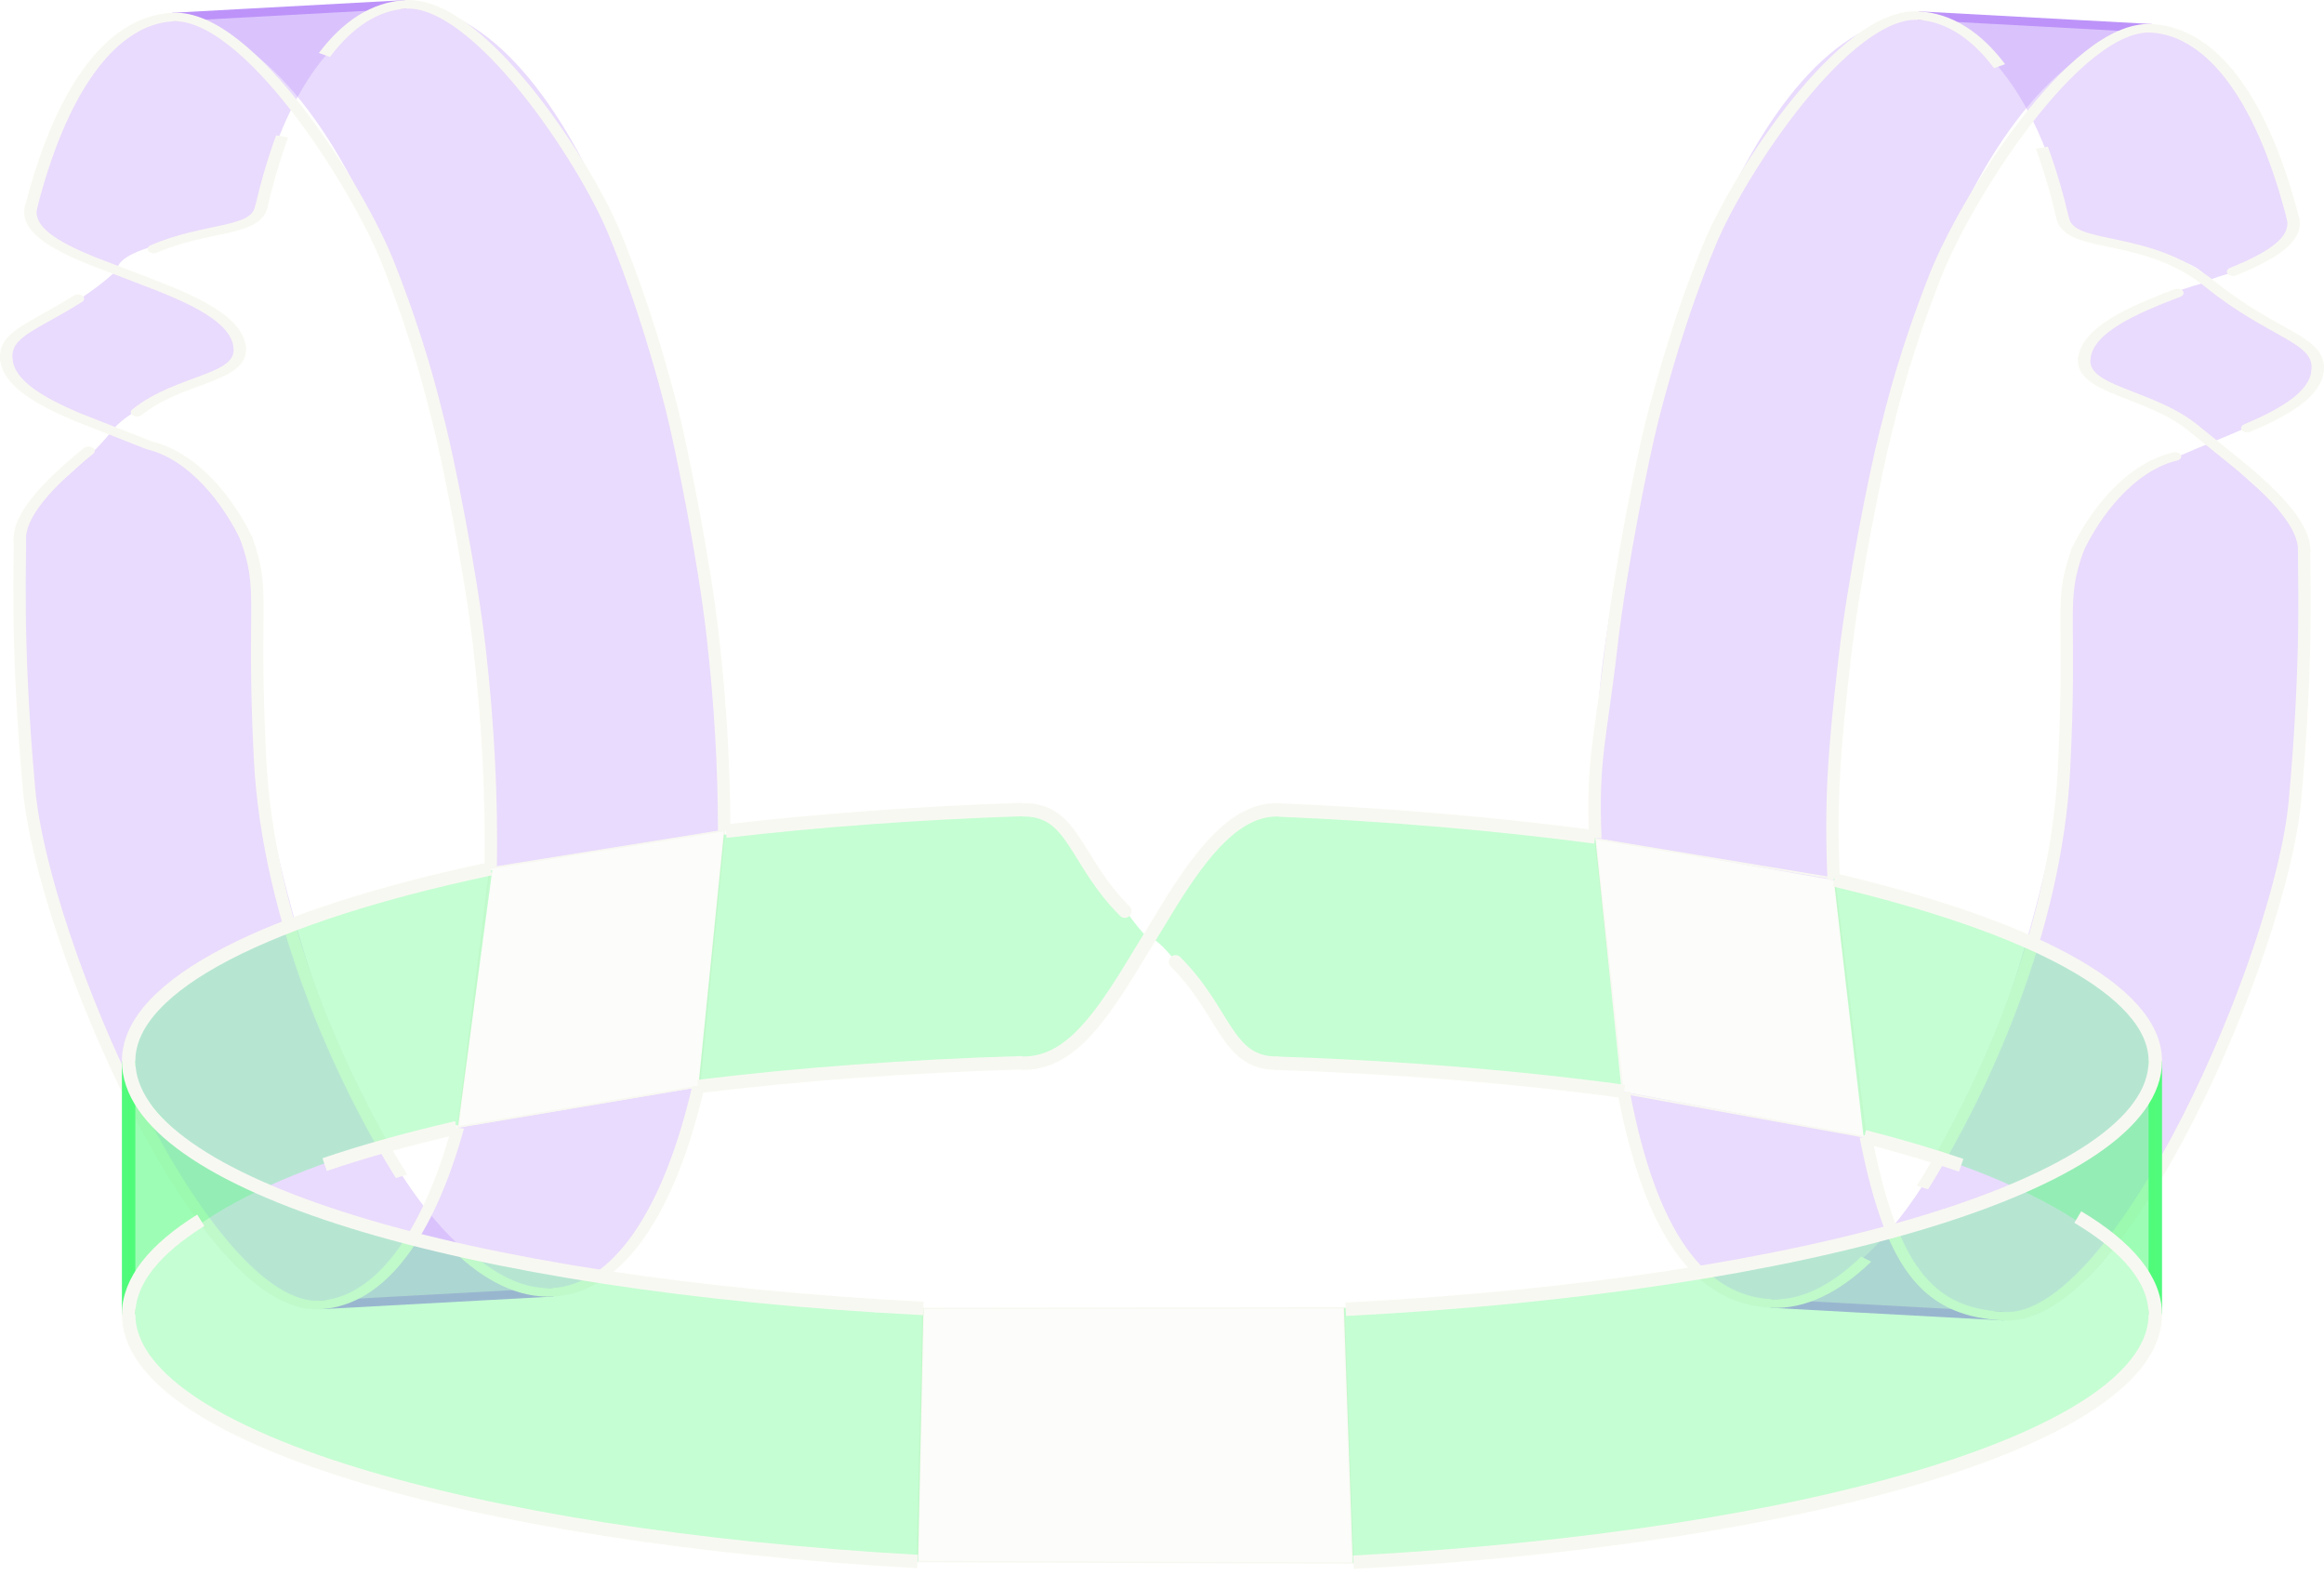
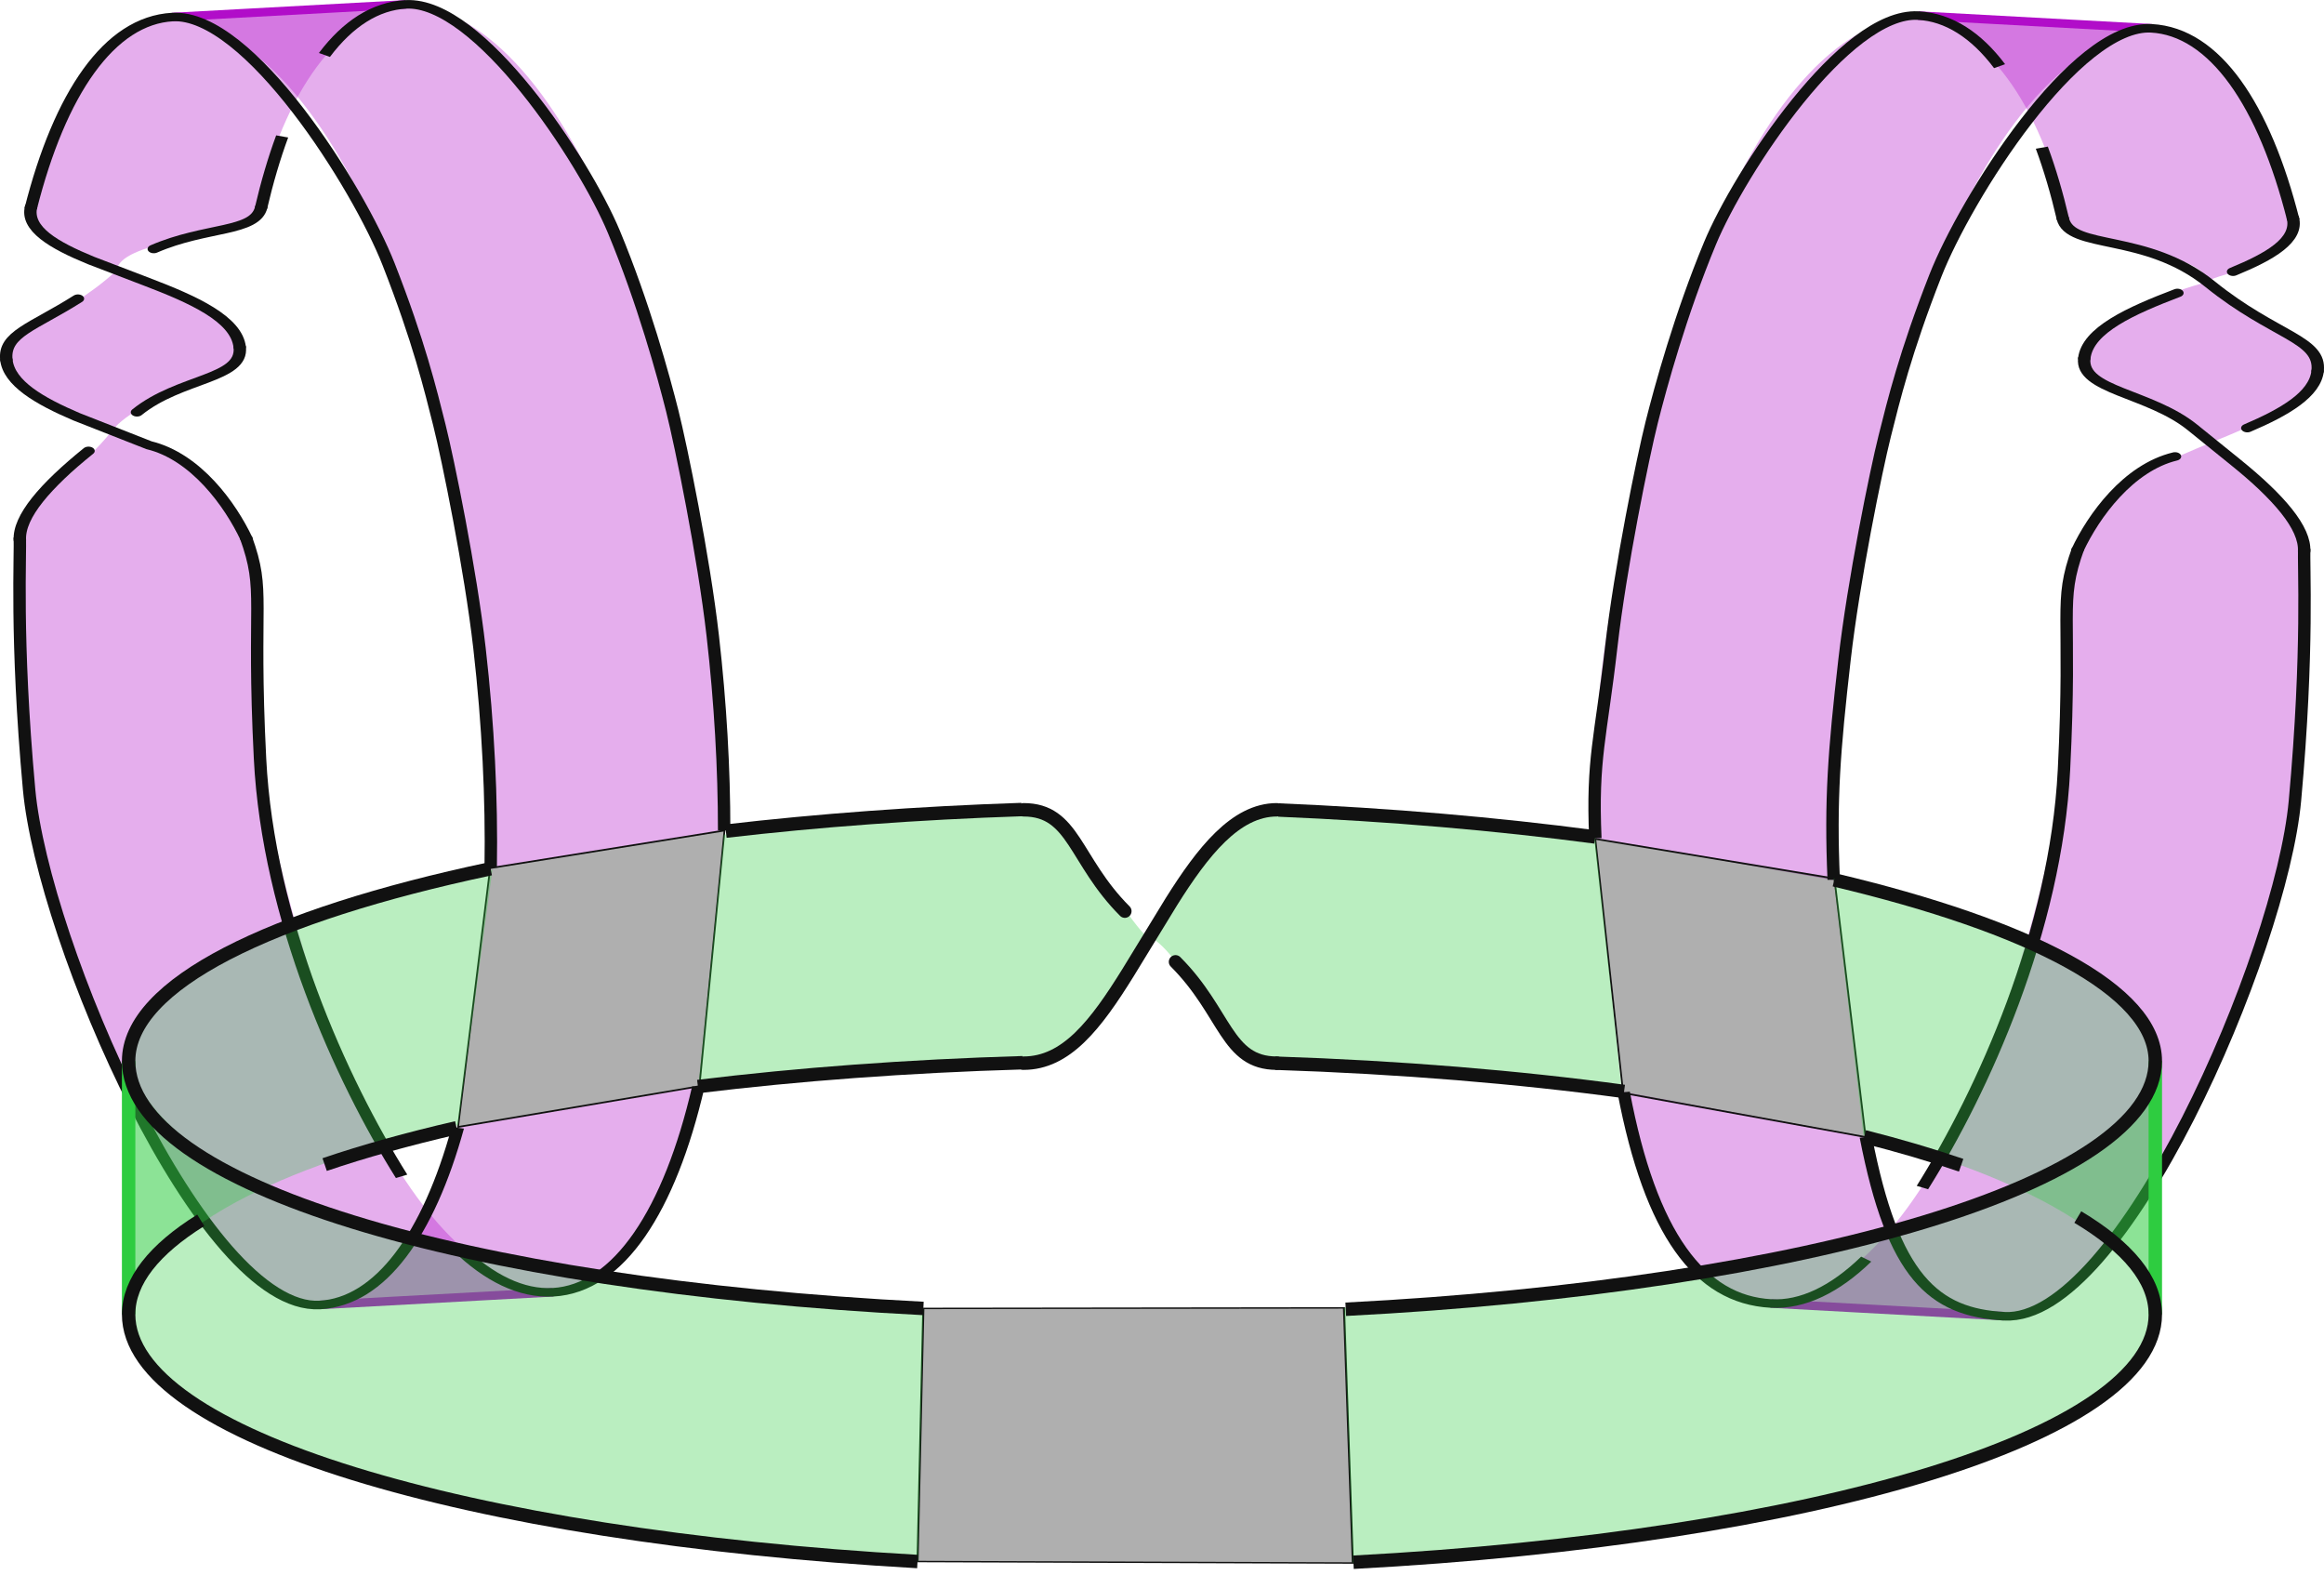
<svg xmlns="http://www.w3.org/2000/svg" viewBox="0 0 87.366 59.179" version="1.1" id="svg1">
  <defs id="defs1" />
  <g id="layer1" transform="translate(-89.38988,-31.73855)">
-     <g id="g7-3" style="display:inline" transform="matrix(-0.1382999,1.210208,-1.754251,-0.0954092,200.1147,63.05483)">
-       <path style="display:inline;fill:#bd93f9;fill-opacity:0.333;stroke:none;stroke-width:0.265;stroke-dasharray:none;stroke-opacity:1" d="m -6.465,14.306 c -0.844,0.031 -1.221,-0.033 -1.859,0.214 -0.429,0.166 -1.454,1.362 -2.514,2.047 -1.104,0.714 -1.598,3.046 -2.448,2.96 -0.806,-0.082 -1.631,-0.778 -2.496,-2.469 -0.345,-0.245 -0.452,-1.565 -2.121,-1.698 -3.052,0.817 -5.17,1.979 -5.607,3.507 v 5 c 0.402,-1.654 2.801,-2.89 6.243,-3.725 0.647,-0.828 0.611,-2.944 1.485,-3.084 1.425,-1.245 1.652,-2.54 2.585,-2.565 0.879,-0.024 1.684,1.12 2.358,2.074 0.524,0.741 1.433,2.04 2.344,2.203 1.079,0.193 0.616,0.276 1.421,0.499 l 6.611,-0.379 c 8.516,0.357 16.279,2.053 16.952,4.978 v -5 C 16.32,17.376 14.134,16.5 10.988,15.66 8.058,14.877 4.314,14.084 0.105,13.919" id="path10-1" />
-       <path style="display:inline;fill:none;fill-opacity:1;stroke:#bd93f9;stroke-width:0.265;stroke-dasharray:none;stroke-opacity:1" d="m -23.511,18.868 v 5" id="path6-9" />
-       <path style="display:inline;fill:none;fill-opacity:1;stroke:#bd93f9;stroke-width:0.265;stroke-dasharray:none;stroke-opacity:1" d="m 16.489,18.868 -2e-6,5" id="path7-2" />
-       <path style="display:inline;fill:#bd93f9;fill-opacity:0.333;stroke:none;stroke-width:0.265;stroke-dasharray:none;stroke-opacity:1" d="m -10.519,28.56 c 4.833,0.432 8.203,0.663 12.94,0.185 l 0.902,-5.208 c -4.72,0.506 -8.952,0.454 -13.78,0.034 l -5.072,-0.672 c -4.301,-0.805 -7.44,-2.135 -7.982,-4.033 v 5 c 0.267,1.782 3.209,3.088 7.386,3.918 m 26.326,-0.254 c 3.328,-0.791 6.126,-1.896 6.287,-3.663 v -5 c -0.176,1.673 -1.431,2.309 -5.311,3.426" id="path8-49" />
-       <path style="display:inline;fill:none;stroke:#f8f8f2;stroke-width:0.265;stroke-opacity:1" d="m 14.959,21.946 c 0.986,0.592 1.53,1.241 1.53,1.921 -1e-6,1.529 -1.949,2.734 -6.274,3.651 m -7.791,1.221 c -2.453,0.268 -3.087,0.127 -5.935,0.127 -2.464,0 -5.913,-0.213 -7.002,-0.315 -1.09,-0.102 -3.375,-0.349 -5.625,-0.807 -2.25,-0.458 -7.373,-2.313 -7.373,-3.878 0,-0.656 0.505,-1.283 1.424,-1.857" id="path9-2" />
-       <path style="display:inline;fill:none;stroke:#f8f8f2;stroke-width:0.265;stroke-opacity:1" d="m -19.642,20.911 c 0.657,-0.224 1.386,-0.433 2.179,-0.626 M -7.333,19.162 c 1.74,0.293 1.894,-0.019 6.862,-0.237 4.968,-0.218 10.056,0.946 13.127,1.999" id="path4-9-06" />
-       <path id="path4-8" style="display:inline;fill:none;stroke:#f8f8f2;stroke-width:0.265;stroke-opacity:1" d="m 3.304,23.562 c -2.449,0.267 -3.971,0.305 -6.814,0.305 -2.45,0 -5.881,-0.211 -6.966,-0.312 -1.085,-0.101 -2.612,-0.233 -5.039,-0.689 -2.427,-0.456 -7.995,-2.364 -7.995,-3.999 3e-6,-1.355 2.165,-2.587 5.68,-3.489 m 10.125,-1.033 c 0.449,-0.011 3.071,-0.34 7.798,-0.414 4.726,-0.073 16.398,2.43 16.398,4.935 v 0 c 1e-6,1.518 -1.027,2.468 -5.297,3.385" />
-       <g id="g22" style="display:inline" transform="matrix(1,0,0,-1,-38.25988,164.0214)">
-         <path style="fill:none;fill-opacity:1;stroke:#f8f8f2;stroke-width:0.265;stroke-linecap:round;stroke-dasharray:none;stroke-opacity:1" d="m 25.05,144.527 c 1,0 0.95,1.473 1.95,2.473 l 1,1 c 1,1 1.912,1.654 2.643,1.679" id="path20" />
-         <path style="fill:none;fill-opacity:1;stroke:#f8f8f2;stroke-width:0.265;stroke-linecap:round;stroke-dasharray:none;stroke-opacity:1" d="m 30.981,144.849 c -1.084,0.26 -2.626,0.879 -3.055,1.849 m -0.998,1.471 c -0.557,0.761 -1.151,1.359 -1.879,1.359" id="path22" />
+     <g id="g7-3" style="display:inline" transform="matrix(-0.1382999,1.210208,-1.754251,-0.0954092,200.1147,63.05483)" class="">
+       <path style="display:inline;fill:#B10DC9;fill-opacity:0.333;stroke:none;stroke-width:0.265;stroke-dasharray:none;stroke-opacity:1" d="m -6.465,14.306 c -0.844,0.031 -1.221,-0.033 -1.859,0.214 -0.429,0.166 -1.454,1.362 -2.514,2.047 -1.104,0.714 -1.598,3.046 -2.448,2.96 -0.806,-0.082 -1.631,-0.778 -2.496,-2.469 -0.345,-0.245 -0.452,-1.565 -2.121,-1.698 -3.052,0.817 -5.17,1.979 -5.607,3.507 v 5 c 0.402,-1.654 2.801,-2.89 6.243,-3.725 0.647,-0.828 0.611,-2.944 1.485,-3.084 1.425,-1.245 1.652,-2.54 2.585,-2.565 0.879,-0.024 1.684,1.12 2.358,2.074 0.524,0.741 1.433,2.04 2.344,2.203 1.079,0.193 0.616,0.276 1.421,0.499 l 6.611,-0.379 c 8.516,0.357 16.279,2.053 16.952,4.978 v -5 C 16.32,17.376 14.134,16.5 10.988,15.66 8.058,14.877 4.314,14.084 0.105,13.919" id="path10-1" class="fill-purple" />
+       <path style="display:inline;fill:none;fill-opacity:1;stroke:#B10DC9;stroke-width:0.265;stroke-dasharray:none;stroke-opacity:1" d="m -23.511,18.868 v 5" id="path6-9" class="stroke-purple" />
+       <path style="display:inline;fill:none;fill-opacity:1;stroke:#B10DC9;stroke-width:0.265;stroke-dasharray:none;stroke-opacity:1" d="m 16.489,18.868 -2e-6,5" id="path7-2" class="stroke-purple" />
+       <path style="display:inline;fill:#B10DC9;fill-opacity:0.333;stroke:none;stroke-width:0.265;stroke-dasharray:none;stroke-opacity:1" d="m -10.519,28.56 c 4.833,0.432 8.203,0.663 12.94,0.185 l 0.902,-5.208 c -4.72,0.506 -8.952,0.454 -13.78,0.034 l -5.072,-0.672 c -4.301,-0.805 -7.44,-2.135 -7.982,-4.033 v 5 c 0.267,1.782 3.209,3.088 7.386,3.918 m 26.326,-0.254 c 3.328,-0.791 6.126,-1.896 6.287,-3.663 v -5 c -0.176,1.673 -1.431,2.309 -5.311,3.426" id="path8-49" class="fill-purple" />
+       <path style="display:inline;fill:none;stroke:#111111;stroke-width:0.265;stroke-opacity:1" d="m 14.959,21.946 c 0.986,0.592 1.53,1.241 1.53,1.921 -1e-6,1.529 -1.949,2.734 -6.274,3.651 m -7.791,1.221 c -2.453,0.268 -3.087,0.127 -5.935,0.127 -2.464,0 -5.913,-0.213 -7.002,-0.315 -1.09,-0.102 -3.375,-0.349 -5.625,-0.807 -2.25,-0.458 -7.373,-2.313 -7.373,-3.878 0,-0.656 0.505,-1.283 1.424,-1.857" id="path9-2" class="stroke-foreground" />
+       <path style="display:inline;fill:none;stroke:#111111;stroke-width:0.265;stroke-opacity:1" d="m -19.642,20.911 c 0.657,-0.224 1.386,-0.433 2.179,-0.626 M -7.333,19.162 c 1.74,0.293 1.894,-0.019 6.862,-0.237 4.968,-0.218 10.056,0.946 13.127,1.999" id="path4-9-06" class="stroke-foreground" />
+       <path id="path4-8" style="display:inline;fill:none;stroke:#111111;stroke-width:0.265;stroke-opacity:1" d="m 3.304,23.562 c -2.449,0.267 -3.971,0.305 -6.814,0.305 -2.45,0 -5.881,-0.211 -6.966,-0.312 -1.085,-0.101 -2.612,-0.233 -5.039,-0.689 -2.427,-0.456 -7.995,-2.364 -7.995,-3.999 3e-6,-1.355 2.165,-2.587 5.68,-3.489 m 10.125,-1.033 c 0.449,-0.011 3.071,-0.34 7.798,-0.414 4.726,-0.073 16.398,2.43 16.398,4.935 v 0 c 1e-6,1.518 -1.027,2.468 -5.297,3.385" class="stroke-foreground" />
+       <g id="g22" style="display:inline" transform="matrix(1,0,0,-1,-38.25988,164.0214)" class="">
+         <path style="fill:none;fill-opacity:1;stroke:#111111;stroke-width:0.265;stroke-linecap:round;stroke-dasharray:none;stroke-opacity:1" d="m 25.05,144.527 c 1,0 0.95,1.473 1.95,2.473 l 1,1 c 1,1 1.912,1.654 2.643,1.679" id="path20" class="stroke-foreground" />
+         <path style="fill:none;fill-opacity:1;stroke:#111111;stroke-width:0.265;stroke-linecap:round;stroke-dasharray:none;stroke-opacity:1" d="m 30.981,144.849 c -1.084,0.26 -2.626,0.879 -3.055,1.849 m -0.998,1.471 c -0.557,0.761 -1.151,1.359 -1.879,1.359" id="path22" class="stroke-foreground" />
      </g>
-       <g id="g22-18" style="display:inline" transform="matrix(1,0,0,-1,-43.2101,164.4939)">
-         <path style="fill:none;fill-opacity:1;stroke:#f8f8f2;stroke-width:0.265;stroke-linecap:round;stroke-dasharray:none;stroke-opacity:1" d="M 25.72,144.202 C 26.693,144.441 26,146 27.5,147.5 29,149 29,150 30,150" id="path20-96" />
-         <path style="fill:none;fill-opacity:1;stroke:#f8f8f2;stroke-width:0.265;stroke-linecap:round;stroke-dasharray:none;stroke-opacity:1" d="m 30,145 c -0.878,0 -1.549,0.877 -2.174,1.824 m -0.751,1.134 c -0.535,0.756 -1.086,1.315 -1.76,1.143" id="path22-3" />
+       <g id="g22-18" style="display:inline" transform="matrix(1,0,0,-1,-43.2101,164.4939)" class="">
+         <path style="fill:none;fill-opacity:1;stroke:#111111;stroke-width:0.265;stroke-linecap:round;stroke-dasharray:none;stroke-opacity:1" d="M 25.72,144.202 C 26.693,144.441 26,146 27.5,147.5 29,149 29,150 30,150" id="path20-96" class="stroke-foreground" />
+         <path style="fill:none;fill-opacity:1;stroke:#111111;stroke-width:0.265;stroke-linecap:round;stroke-dasharray:none;stroke-opacity:1" d="m 30,145 c -0.878,0 -1.549,0.877 -2.174,1.824 m -0.751,1.134 c -0.535,0.756 -1.086,1.315 -1.76,1.143" id="path22-3" class="stroke-foreground" />
      </g>
-       <path style="display:inline;fill:#f8f8f2;fill-opacity:0.333;stroke:#f8f8f2;stroke-width:0.065;stroke-dasharray:none;stroke-opacity:1" d="m 121.749,62.335 1.048,9.552 9.116,1.656 -1.174,-9.718 z" id="path130" transform="matrix(-0.04466295,-0.5665226,0.8212001,-0.06474096,-43.30889,101.7484)" />
+       <path style="display:inline;fill:#111111;fill-opacity:0.333;stroke:#111111;stroke-width:0.065;stroke-dasharray:none;stroke-opacity:1" d="m 121.749,62.335 1.048,9.552 9.116,1.656 -1.174,-9.718 z" id="path130" transform="matrix(-0.04466295,-0.5665226,0.8212001,-0.06474096,-43.30889,101.7484)" class="fill-foreground stroke-foreground" />
    </g>
-     <g id="g7-3-5" style="display:inline" transform="matrix(0.1382999,1.210208,1.754251,-0.0954092,66.03097,62.63247)">
-       <path style="display:inline;fill:#bd93f9;fill-opacity:0.333;stroke:none;stroke-width:0.265;stroke-dasharray:none;stroke-opacity:1" d="m -6.465,14.306 c -0.844,0.031 -1.221,-0.033 -1.859,0.214 -0.429,0.166 -1.454,1.362 -2.514,2.047 -1.104,0.714 -1.598,3.046 -2.448,2.96 -0.806,-0.082 -1.631,-0.778 -2.496,-2.469 -0.345,-0.245 -0.452,-1.565 -2.121,-1.698 -3.052,0.817 -5.17,1.979 -5.607,3.507 v 5 c 0.402,-1.654 2.801,-2.89 6.243,-3.725 0.647,-0.828 0.611,-2.944 1.485,-3.084 1.425,-1.245 1.652,-2.54 2.585,-2.565 0.879,-0.024 1.684,1.12 2.358,2.074 0.524,0.741 1.433,2.04 2.344,2.203 1.079,0.193 0.616,0.276 1.421,0.499 l 6.611,-0.379 c 8.516,0.357 16.279,2.053 16.952,4.978 v -5 C 16.299,17.186 13.456,16.5 9.77,15.38 7.144,14.581 3.739,14.061 0.105,13.919" id="path10-1-3" />
-       <path style="display:inline;fill:none;fill-opacity:1;stroke:#bd93f9;stroke-width:0.265;stroke-dasharray:none;stroke-opacity:1" d="m 16.489,18.868 -2e-6,5" id="path7-2-2" />
-       <path style="display:inline;fill:none;fill-opacity:1;stroke:#bd93f9;stroke-width:0.265;stroke-dasharray:none;stroke-opacity:1" d="m -23.511,18.868 v 5" id="path6-9-1" />
-       <path style="display:inline;fill:#bd93f9;fill-opacity:0.333;stroke:none;stroke-width:0.265;stroke-dasharray:none;stroke-opacity:1" d="m -10.519,28.56 c 4.833,0.432 8.294,0.548 13.032,0.069 l 0.768,-5.058 c -4.72,0.506 -8.909,0.42 -13.737,6.78e-4 l -5.072,-0.672 c -4.301,-0.805 -7.44,-2.135 -7.982,-4.033 v 5 c 0.267,1.782 3.209,3.088 7.386,3.918 m 26.522,-0.313 c 2.541,-0.859 5.93,-1.837 6.091,-3.604 v -5 c -0.15,1.431 -2.194,2.443 -5.246,3.385" id="path8-49-5" />
-       <path style="display:inline;fill:none;stroke:#f8f8f2;stroke-width:0.265;stroke-opacity:1" d="m 14.959,21.946 c 0.986,0.592 1.53,1.241 1.53,1.921 -1e-6,1.41 -2.336,2.684 -6.092,3.593 m -7.876,1.175 c -1.903,0.15 -3.929,0.231 -6.031,0.231 -2.464,0 -5.913,-0.213 -7.002,-0.315 -1.09,-0.102 -3.375,-0.349 -5.625,-0.807 -2.25,-0.458 -7.373,-2.313 -7.373,-3.878 0,-0.656 0.505,-1.283 1.424,-1.857" id="path9-2-6" />
-       <path style="display:inline;fill:none;stroke:#f8f8f2;stroke-width:0.265;stroke-opacity:1" d="m -7.333,19.162 c 1.74,0.293 1.894,-0.019 6.862,-0.237 4.968,-0.218 10.056,0.946 13.127,1.999" id="path1" />
-       <path style="display:inline;fill:none;stroke:#f8f8f2;stroke-width:0.265;stroke-opacity:1" d="m -19.642,20.911 c 0.657,-0.224 1.386,-0.433 2.179,-0.626" id="path4-9-06-2" />
-       <path id="path4-8-9" style="display:inline;fill:none;stroke:#f8f8f2;stroke-width:0.265;stroke-opacity:1" d="m 3.275,23.573 c -2.119,0.191 -4.404,0.295 -6.786,0.295 -2.45,0 -5.881,-0.211 -6.966,-0.312 -1.085,-0.101 -2.612,-0.233 -5.039,-0.689 -2.427,-0.456 -7.995,-2.364 -7.995,-3.999 3e-6,-1.355 2.165,-2.587 5.68,-3.489 m 10.125,-1.033 c 0.449,-0.011 3.071,-0.34 7.798,-0.414 4.726,-0.073 16.398,2.43 16.398,4.935 v 0 c 1e-6,1.3 -1.984,2.484 -5.237,3.373" />
-       <g id="g22-7" style="display:inline" transform="matrix(1,0,0,-1,-38.25988,164.0214)">
-         <path style="fill:none;fill-opacity:1;stroke:#f8f8f2;stroke-width:0.265;stroke-linecap:round;stroke-dasharray:none;stroke-opacity:1" d="m 25.05,144.527 c 1,0 0.838,1.347 1.838,2.347 m 1.112,1.126 c 1,1 1.912,1.654 2.643,1.679" id="path20-0" />
-         <path style="fill:none;fill-opacity:1;stroke:#f8f8f2;stroke-width:0.265;stroke-linecap:round;stroke-dasharray:none;stroke-opacity:1" d="m 30.981,144.849 c -1.084,0.26 -2.626,0.879 -3.055,1.849 l -0.998,1.471 c -0.557,0.761 -1.151,1.359 -1.879,1.359" id="path22-9" />
+     <g id="g7-3-5" style="display:inline" transform="matrix(0.1382999,1.210208,1.754251,-0.0954092,66.03097,62.63247)" class="">
+       <path style="display:inline;fill:#B10DC9;fill-opacity:0.333;stroke:none;stroke-width:0.265;stroke-dasharray:none;stroke-opacity:1" d="m -6.465,14.306 c -0.844,0.031 -1.221,-0.033 -1.859,0.214 -0.429,0.166 -1.454,1.362 -2.514,2.047 -1.104,0.714 -1.598,3.046 -2.448,2.96 -0.806,-0.082 -1.631,-0.778 -2.496,-2.469 -0.345,-0.245 -0.452,-1.565 -2.121,-1.698 -3.052,0.817 -5.17,1.979 -5.607,3.507 v 5 c 0.402,-1.654 2.801,-2.89 6.243,-3.725 0.647,-0.828 0.611,-2.944 1.485,-3.084 1.425,-1.245 1.652,-2.54 2.585,-2.565 0.879,-0.024 1.684,1.12 2.358,2.074 0.524,0.741 1.433,2.04 2.344,2.203 1.079,0.193 0.616,0.276 1.421,0.499 l 6.611,-0.379 c 8.516,0.357 16.279,2.053 16.952,4.978 v -5 C 16.299,17.186 13.456,16.5 9.77,15.38 7.144,14.581 3.739,14.061 0.105,13.919" id="path10-1-3" class="fill-purple" />
+       <path style="display:inline;fill:none;fill-opacity:1;stroke:#B10DC9;stroke-width:0.265;stroke-dasharray:none;stroke-opacity:1" d="m 16.489,18.868 -2e-6,5" id="path7-2-2" class="stroke-purple" />
+       <path style="display:inline;fill:none;fill-opacity:1;stroke:#B10DC9;stroke-width:0.265;stroke-dasharray:none;stroke-opacity:1" d="m -23.511,18.868 v 5" id="path6-9-1" class="stroke-purple" />
+       <path style="display:inline;fill:#B10DC9;fill-opacity:0.333;stroke:none;stroke-width:0.265;stroke-dasharray:none;stroke-opacity:1" d="m -10.519,28.56 c 4.833,0.432 8.294,0.548 13.032,0.069 l 0.768,-5.058 c -4.72,0.506 -8.909,0.42 -13.737,6.78e-4 l -5.072,-0.672 c -4.301,-0.805 -7.44,-2.135 -7.982,-4.033 v 5 c 0.267,1.782 3.209,3.088 7.386,3.918 m 26.522,-0.313 c 2.541,-0.859 5.93,-1.837 6.091,-3.604 v -5 c -0.15,1.431 -2.194,2.443 -5.246,3.385" id="path8-49-5" class="fill-purple" />
+       <path style="display:inline;fill:none;stroke:#111111;stroke-width:0.265;stroke-opacity:1" d="m 14.959,21.946 c 0.986,0.592 1.53,1.241 1.53,1.921 -1e-6,1.41 -2.336,2.684 -6.092,3.593 m -7.876,1.175 c -1.903,0.15 -3.929,0.231 -6.031,0.231 -2.464,0 -5.913,-0.213 -7.002,-0.315 -1.09,-0.102 -3.375,-0.349 -5.625,-0.807 -2.25,-0.458 -7.373,-2.313 -7.373,-3.878 0,-0.656 0.505,-1.283 1.424,-1.857" id="path9-2-6" class="stroke-foreground" />
+       <path style="display:inline;fill:none;stroke:#111111;stroke-width:0.265;stroke-opacity:1" d="m -7.333,19.162 c 1.74,0.293 1.894,-0.019 6.862,-0.237 4.968,-0.218 10.056,0.946 13.127,1.999" id="path1" class="stroke-foreground" />
+       <path style="display:inline;fill:none;stroke:#111111;stroke-width:0.265;stroke-opacity:1" d="m -19.642,20.911 c 0.657,-0.224 1.386,-0.433 2.179,-0.626" id="path4-9-06-2" class="stroke-foreground" />
+       <path id="path4-8-9" style="display:inline;fill:none;stroke:#111111;stroke-width:0.265;stroke-opacity:1" d="m 3.275,23.573 c -2.119,0.191 -4.404,0.295 -6.786,0.295 -2.45,0 -5.881,-0.211 -6.966,-0.312 -1.085,-0.101 -2.612,-0.233 -5.039,-0.689 -2.427,-0.456 -7.995,-2.364 -7.995,-3.999 3e-6,-1.355 2.165,-2.587 5.68,-3.489 m 10.125,-1.033 c 0.449,-0.011 3.071,-0.34 7.798,-0.414 4.726,-0.073 16.398,2.43 16.398,4.935 v 0 c 1e-6,1.3 -1.984,2.484 -5.237,3.373" class="stroke-foreground" />
+       <g id="g22-7" style="display:inline" transform="matrix(1,0,0,-1,-38.25988,164.0214)" class="">
+         <path style="fill:none;fill-opacity:1;stroke:#111111;stroke-width:0.265;stroke-linecap:round;stroke-dasharray:none;stroke-opacity:1" d="m 25.05,144.527 c 1,0 0.838,1.347 1.838,2.347 m 1.112,1.126 c 1,1 1.912,1.654 2.643,1.679" id="path20-0" class="stroke-foreground" />
+         <path style="fill:none;fill-opacity:1;stroke:#111111;stroke-width:0.265;stroke-linecap:round;stroke-dasharray:none;stroke-opacity:1" d="m 30.981,144.849 c -1.084,0.26 -2.626,0.879 -3.055,1.849 l -0.998,1.471 c -0.557,0.761 -1.151,1.359 -1.879,1.359" id="path22-9" class="stroke-foreground" />
      </g>
-       <g id="g22-18-3" style="display:inline" transform="matrix(1,0,0,-1,-43.2101,164.4939)">
-         <path style="fill:none;fill-opacity:1;stroke:#f8f8f2;stroke-width:0.265;stroke-linecap:round;stroke-dasharray:none;stroke-opacity:1" d="m 25.72,144.202 c 0.776,0.191 0.493,1.22 1.106,2.389 m 1.408,1.737 C 29.039,149.357 29.198,150 30,150" id="path20-96-6" />
-         <path style="fill:none;fill-opacity:1;stroke:#f8f8f2;stroke-width:0.265;stroke-linecap:round;stroke-dasharray:none;stroke-opacity:1" d="m 30,145 c -0.878,0 -1.549,0.877 -2.174,1.824 l -0.751,1.134 c -0.535,0.756 -1.086,1.315 -1.76,1.143" id="path22-3-0" />
+       <g id="g22-18-3" style="display:inline" transform="matrix(1,0,0,-1,-43.2101,164.4939)" class="">
+         <path style="fill:none;fill-opacity:1;stroke:#111111;stroke-width:0.265;stroke-linecap:round;stroke-dasharray:none;stroke-opacity:1" d="m 25.72,144.202 c 0.776,0.191 0.493,1.22 1.106,2.389 m 1.408,1.737 C 29.039,149.357 29.198,150 30,150" id="path20-96-6" class="stroke-foreground" />
+         <path style="fill:none;fill-opacity:1;stroke:#111111;stroke-width:0.265;stroke-linecap:round;stroke-dasharray:none;stroke-opacity:1" d="m 30,145 c -0.878,0 -1.549,0.877 -2.174,1.824 l -0.751,1.134 c -0.535,0.756 -1.086,1.315 -1.76,1.143" id="path22-3-0" class="stroke-foreground" />
      </g>
-       <path style="display:inline;fill:#f8f8f2;fill-opacity:0.333;stroke:#f8f8f2;stroke-width:0.065;stroke-dasharray:none;stroke-opacity:1" d="m 121.907,62.442 0.944,9.612 9.073,1.532 -1.206,-9.73 z" id="path130-6" transform="matrix(-0.04466295,-0.5665226,0.8212001,-0.06474096,-43.30889,101.7484)" />
-       <path style="display:inline;fill:#f8f8f2;fill-opacity:0.333;stroke:#f8f8f2;stroke-width:0.044;stroke-dasharray:none;stroke-opacity:1" d="M 18.3,40.674 26.189,40.242 25.412,30.975 17.61,31.714 Z" id="path7" />
+       <path style="display:inline;fill:#111111;fill-opacity:0.333;stroke:#111111;stroke-width:0.065;stroke-dasharray:none;stroke-opacity:1" d="m 121.907,62.442 0.944,9.612 9.073,1.532 -1.206,-9.73 z" id="path130-6" transform="matrix(-0.04466295,-0.5665226,0.8212001,-0.06474096,-43.30889,101.7484)" class="fill-foreground stroke-foreground" />
+       <path style="display:inline;fill:#111111;fill-opacity:0.333;stroke:#111111;stroke-width:0.044;stroke-dasharray:none;stroke-opacity:1" d="M 18.3,40.674 26.189,40.242 25.412,30.975 17.61,31.714 Z" id="path7" class="fill-foreground stroke-foreground" />
    </g>
-     <g id="g7-7" style="display:none" transform="translate(-31.93558,25.00171)">
-       <path style="display:inline;fill:#50fa7b;fill-opacity:0.332;stroke:none;stroke-width:0.265;stroke-dasharray:none;stroke-opacity:1" d="m 25,105 v 5 c 1,6.664 39.39,6.671 40,0 v -5 c -0.659,6.273 -38,7 -40,0 z" id="path8-4" />
-       <path style="display:inline;fill:#50fa7b;fill-opacity:0.332;stroke:none;stroke-width:0.265;stroke-dasharray:none;stroke-opacity:1" d="m 25,105 v 5 c 1.684,-6.934 38.497,-6.526 40,0 v -5 c -0.716,-6.316 -38,-7 -40,0 z" id="path10-4" />
-       <path style="display:inline;fill:none;stroke:#f8f8f2;stroke-width:0.265" d="M 63.47,108.079 C 64.456,108.67 65,109.319 65,110 c -10e-7,2.761 -8.954,5 -20,5 -11.046,0 -20,-2.239 -20,-5 0,-0.656 0.505,-1.283 1.424,-1.857" id="path9-3" />
-       <path style="display:inline;fill:none;stroke:#f8f8f2;stroke-width:0.265" d="M 28.869,107.044 C 32.509,105.804 38.379,105 45,105 c 6.643,0 12.53,0.81 16.167,2.056" id="path4-9-0" />
-       <path id="path4-7" style="display:inline;fill:none;stroke:#f8f8f2;stroke-width:0.265" d="m 65,105 a 20,5 0 0 1 -20,5 20,5 0 0 1 -20,-5 20,5 0 0 1 20,-5 20,5 0 0 1 20,5 z" />
-       <path style="display:inline;fill:none;fill-opacity:1;stroke:#f8f8f2;stroke-width:0.265;stroke-dasharray:none;stroke-opacity:1" d="m 25,105 v 5" id="path6-8" />
-       <path style="display:inline;fill:none;fill-opacity:1;stroke:#f8f8f2;stroke-width:0.265;stroke-dasharray:none;stroke-opacity:1" d="m 65,105 -2e-6,5" id="path7-6" />
+     <g id="g7-7" style="display:none" transform="translate(-31.93558,25.00171)" class="">
+       <path style="display:inline;fill:#2ECC40;fill-opacity:0.332;stroke:none;stroke-width:0.265;stroke-dasharray:none;stroke-opacity:1" d="m 25,105 v 5 c 1,6.664 39.39,6.671 40,0 v -5 c -0.659,6.273 -38,7 -40,0 z" id="path8-4" class="fill-green" />
+       <path style="display:inline;fill:#2ECC40;fill-opacity:0.332;stroke:none;stroke-width:0.265;stroke-dasharray:none;stroke-opacity:1" d="m 25,105 v 5 c 1.684,-6.934 38.497,-6.526 40,0 v -5 c -0.716,-6.316 -38,-7 -40,0 z" id="path10-4" class="fill-green" />
+       <path style="display:inline;fill:none;stroke:#111111;stroke-width:0.265" d="M 63.47,108.079 C 64.456,108.67 65,109.319 65,110 c -10e-7,2.761 -8.954,5 -20,5 -11.046,0 -20,-2.239 -20,-5 0,-0.656 0.505,-1.283 1.424,-1.857" id="path9-3" class="stroke-foreground" />
+       <path style="display:inline;fill:none;stroke:#111111;stroke-width:0.265" d="M 28.869,107.044 C 32.509,105.804 38.379,105 45,105 c 6.643,0 12.53,0.81 16.167,2.056" id="path4-9-0" class="stroke-foreground" />
+       <path id="path4-7" style="display:inline;fill:none;stroke:#111111;stroke-width:0.265" d="m 65,105 a 20,5 0 0 1 -20,5 20,5 0 0 1 -20,-5 20,5 0 0 1 20,-5 20,5 0 0 1 20,5 z" class="stroke-foreground" />
+       <path style="display:inline;fill:none;fill-opacity:1;stroke:#111111;stroke-width:0.265;stroke-dasharray:none;stroke-opacity:1" d="m 25,105 v 5" id="path6-8" class="stroke-foreground" />
+       <path style="display:inline;fill:none;fill-opacity:1;stroke:#111111;stroke-width:0.265;stroke-dasharray:none;stroke-opacity:1" d="m 65,105 -2e-6,5" id="path7-6" class="stroke-foreground" />
    </g>
-     <g id="g22-5" style="display:none">
-       <path style="fill:none;fill-opacity:1;stroke:#f8f8f2;stroke-width:0.265;stroke-linecap:round;stroke-dasharray:none;stroke-opacity:1" d="m 25,145 c 1,0 1,1 2,2" id="path20-9" />
-       <path style="fill:none;fill-opacity:1;stroke:#f8f8f2;stroke-width:0.265;stroke-linecap:round;stroke-dasharray:none;stroke-opacity:1" d="M 28,148 C 29,149 29,150 30,150" id="path21-7" />
-       <path style="fill:none;fill-opacity:1;stroke:#f8f8f2;stroke-width:0.265;stroke-linecap:round;stroke-dasharray:none;stroke-opacity:1" d="m 30,145 c -2,1e-5 -3,5 -5,5" id="path22-53" />
+     <g id="g22-5" style="display:none" class="">
+       <path style="fill:none;fill-opacity:1;stroke:#111111;stroke-width:0.265;stroke-linecap:round;stroke-dasharray:none;stroke-opacity:1" d="m 25,145 c 1,0 1,1 2,2" id="path20-9" class="stroke-foreground" />
+       <path style="fill:none;fill-opacity:1;stroke:#111111;stroke-width:0.265;stroke-linecap:round;stroke-dasharray:none;stroke-opacity:1" d="M 28,148 C 29,149 29,150 30,150" id="path21-7" class="stroke-foreground" />
+       <path style="fill:none;fill-opacity:1;stroke:#111111;stroke-width:0.265;stroke-linecap:round;stroke-dasharray:none;stroke-opacity:1" d="m 30,145 c -2,1e-5 -3,5 -5,5" id="path22-53" class="stroke-foreground" />
    </g>
-     <g id="g7-7-5" style="display:inline" transform="matrix(1.904729,0,0,1.904729,46.60706,-128.3784)">
-       <path style="display:inline;fill:none;fill-opacity:1;stroke:#50fa7b;stroke-width:0.265;stroke-dasharray:none;stroke-opacity:1" d="m 65,105 -2e-6,5" id="path7-6-2" />
-       <path style="display:inline;fill:none;fill-opacity:1;stroke:#50fa7b;stroke-width:0.265;stroke-dasharray:none;stroke-opacity:1" d="m 25,105 v 5" id="path6-8-1" />
-       <path style="display:inline;fill:#50fa7b;fill-opacity:0.332;stroke:none;stroke-width:0.265;stroke-dasharray:none;stroke-opacity:1" d="M 40.685,109.883 C 32.795,109.49 25.833,107.915 25,105 v 5 c 0.422,2.811 7.496,4.437 15.581,4.878 m 8.581,0.029 C 57.448,114.512 64.737,112.877 65,110 v -5 c -0.29,2.757 -7.666,4.443 -16.013,4.872" id="path8-4-3" />
-       <path style="display:inline;fill:#50fa7b;fill-opacity:0.332;stroke:none;stroke-width:0.265;stroke-dasharray:none;stroke-opacity:1" d="M 32.178,101.232 C 28.181,102.01 25.517,103.157 25,105 v 5 c 0.408,-1.682 2.965,-2.921 6.504,-3.735 m 4.742,-0.785 c 2.037,-0.232 4.224,-0.372 6.449,-0.425 0.923,-0.022 1.956,-1.723 2.451,-2.502 0.624,0.247 1.628,2.501 2.272,2.521 2.633,0.084 4.719,0.216 7.054,0.547 l -0.525,-5.027 c -2.044,-0.272 -4.131,-0.466 -6.334,-0.542 -0.82,-0.028 -1.81,1.458 -2.489,2.53 -0.523,-0.515 -1.069,-1.645 -1.702,-2.225 -0.295,-0.27 -0.632,-0.345 -0.952,-0.323 -2.012,0.134 -3.794,0.269 -5.723,0.5 m 22.491,5.93 c 3.226,0.84 5.427,2.076 5.764,3.537 v -5 c -0.182,-1.61 -2.605,-2.76 -6.35,-3.605" id="path10-4-5" />
-       <path style="display:inline;fill:none;stroke:#f8f8f2;stroke-width:0.265" d="M 40.57,114.877 C 31.656,114.373 25,112.381 25,110 c 0,-0.656 0.505,-1.283 1.424,-1.857" id="path8" />
-       <path style="display:inline;fill:none;stroke:#f8f8f2;stroke-width:0.265" d="M 63.47,108.079 C 64.456,108.67 65,109.319 65,110 c -10e-7,2.404 -6.785,4.411 -15.827,4.891" id="path9-3-6" />
-       <path style="display:inline;fill:none;stroke:#f8f8f2;stroke-width:0.265" d="m 59.257,106.494 c 0.69,0.175 1.329,0.363 1.911,0.563" id="path4" />
-       <path style="display:inline;fill:none;stroke:#f8f8f2;stroke-width:0.265" d="m 47.632,105.043 c 2.464,0.081 4.786,0.274 6.883,0.558" id="path3" />
-       <path style="display:inline;fill:none;stroke:#f8f8f2;stroke-width:0.265" d="m 36.236,105.504 c 1.975,-0.241 4.133,-0.403 6.408,-0.47" id="path2" />
-       <path style="display:inline;fill:none;stroke:#f8f8f2;stroke-width:0.265" d="m 28.869,107.044 c 0.772,-0.263 1.645,-0.506 2.604,-0.727" id="path4-9-0-2" />
-       <path style="display:inline;fill:none;stroke:#f8f8f2;stroke-width:0.265" d="m 36.787,100.464 c 1.824,-0.212 3.788,-0.358 5.837,-0.426" id="path6" />
-       <path style="display:inline;fill:none;stroke:#f8f8f2;stroke-width:0.265" d="M 40.685,109.883 C 31.56,109.419 25,107.418 25,105 c 3e-6,-1.515 2.801,-2.875 7.143,-3.794" id="path9" />
-       <path style="display:inline;fill:none;stroke:#f8f8f2;stroke-width:0.265" d="m 58.663,101.426 c 3.855,0.913 6.337,2.18 6.337,3.574 5e-6,2.417 -6.86,4.433 -15.978,4.899" id="path5" />
-       <path style="display:inline;fill:none;stroke:#f8f8f2;stroke-width:0.265" d="m 47.695,100.047 c 2.196,0.092 4.305,0.275 6.249,0.532" id="path4-7-9" />
-       <g id="g22-5-7" style="display:inline;stroke:#ff5555" transform="translate(17.66202,-44.95719)">
-         <path style="fill:none;fill-opacity:1;stroke:#f8f8f2;stroke-width:0.265;stroke-linecap:round;stroke-dasharray:none;stroke-opacity:1" d="m 25,145 c 1,0 1,1 2,2 m 1,1 C 29,149 29,150 30,150" id="path20-9-0" />
-         <path style="fill:none;fill-opacity:1;stroke:#f8f8f2;stroke-width:0.265;stroke-linecap:round;stroke-dasharray:none;stroke-opacity:1" d="m 30,145 c -0.815,1e-5 -1.463,0.829 -2.081,1.813 l -0.855,1.399 C 26.425,149.241 25.844,150 25,150" id="path22-53-3" />
+     <g id="g7-7-5" style="display:inline" transform="matrix(1.904729,0,0,1.904729,46.60706,-128.3784)" class="">
+       <path style="display:inline;fill:none;fill-opacity:1;stroke:#2ECC40;stroke-width:0.265;stroke-dasharray:none;stroke-opacity:1" d="m 65,105 -2e-6,5" id="path7-6-2" class="stroke-green" />
+       <path style="display:inline;fill:none;fill-opacity:1;stroke:#2ECC40;stroke-width:0.265;stroke-dasharray:none;stroke-opacity:1" d="m 25,105 v 5" id="path6-8-1" class="stroke-green" />
+       <path style="display:inline;fill:#2ECC40;fill-opacity:0.332;stroke:none;stroke-width:0.265;stroke-dasharray:none;stroke-opacity:1" d="M 40.685,109.883 C 32.795,109.49 25.833,107.915 25,105 v 5 c 0.422,2.811 7.496,4.437 15.581,4.878 m 8.581,0.029 C 57.448,114.512 64.737,112.877 65,110 v -5 c -0.29,2.757 -7.666,4.443 -16.013,4.872" id="path8-4-3" class="fill-green" />
+       <path style="display:inline;fill:#2ECC40;fill-opacity:0.332;stroke:none;stroke-width:0.265;stroke-dasharray:none;stroke-opacity:1" d="M 32.178,101.232 C 28.181,102.01 25.517,103.157 25,105 v 5 c 0.408,-1.682 2.965,-2.921 6.504,-3.735 m 4.742,-0.785 c 2.037,-0.232 4.224,-0.372 6.449,-0.425 0.923,-0.022 1.956,-1.723 2.451,-2.502 0.624,0.247 1.628,2.501 2.272,2.521 2.633,0.084 4.719,0.216 7.054,0.547 l -0.525,-5.027 c -2.044,-0.272 -4.131,-0.466 -6.334,-0.542 -0.82,-0.028 -1.81,1.458 -2.489,2.53 -0.523,-0.515 -1.069,-1.645 -1.702,-2.225 -0.295,-0.27 -0.632,-0.345 -0.952,-0.323 -2.012,0.134 -3.794,0.269 -5.723,0.5 m 22.491,5.93 c 3.226,0.84 5.427,2.076 5.764,3.537 v -5 c -0.182,-1.61 -2.605,-2.76 -6.35,-3.605" id="path10-4-5" class="fill-green" />
+       <path style="display:inline;fill:none;stroke:#111111;stroke-width:0.265" d="M 40.57,114.877 C 31.656,114.373 25,112.381 25,110 c 0,-0.656 0.505,-1.283 1.424,-1.857" id="path8" class="stroke-foreground" />
+       <path style="display:inline;fill:none;stroke:#111111;stroke-width:0.265" d="M 63.47,108.079 C 64.456,108.67 65,109.319 65,110 c -10e-7,2.404 -6.785,4.411 -15.827,4.891" id="path9-3-6" class="stroke-foreground" />
+       <path style="display:inline;fill:none;stroke:#111111;stroke-width:0.265" d="m 59.257,106.494 c 0.69,0.175 1.329,0.363 1.911,0.563" id="path4" class="stroke-foreground" />
+       <path style="display:inline;fill:none;stroke:#111111;stroke-width:0.265" d="m 47.632,105.043 c 2.464,0.081 4.786,0.274 6.883,0.558" id="path3" class="stroke-foreground" />
+       <path style="display:inline;fill:none;stroke:#111111;stroke-width:0.265" d="m 36.236,105.504 c 1.975,-0.241 4.133,-0.403 6.408,-0.47" id="path2" class="stroke-foreground" />
+       <path style="display:inline;fill:none;stroke:#111111;stroke-width:0.265" d="m 28.869,107.044 c 0.772,-0.263 1.645,-0.506 2.604,-0.727" id="path4-9-0-2" class="stroke-foreground" />
+       <path style="display:inline;fill:none;stroke:#111111;stroke-width:0.265" d="m 36.787,100.464 c 1.824,-0.212 3.788,-0.358 5.837,-0.426" id="path6" class="stroke-foreground" />
+       <path style="display:inline;fill:none;stroke:#111111;stroke-width:0.265" d="M 40.685,109.883 C 31.56,109.419 25,107.418 25,105 c 3e-6,-1.515 2.801,-2.875 7.143,-3.794" id="path9" class="stroke-foreground" />
+       <path style="display:inline;fill:none;stroke:#111111;stroke-width:0.265" d="m 58.663,101.426 c 3.855,0.913 6.337,2.18 6.337,3.574 5e-6,2.417 -6.86,4.433 -15.978,4.899" id="path5" class="stroke-foreground" />
+       <path style="display:inline;fill:none;stroke:#111111;stroke-width:0.265" d="m 47.695,100.047 c 2.196,0.092 4.305,0.275 6.249,0.532" id="path4-7-9" class="stroke-foreground" />
+       <g id="g22-5-7" style="display:inline;stroke:#FF4136" transform="translate(17.66202,-44.95719)" class="stroke-red">
+         <path style="fill:none;fill-opacity:1;stroke:#111111;stroke-width:0.265;stroke-linecap:round;stroke-dasharray:none;stroke-opacity:1" d="m 25,145 c 1,0 1,1 2,2 m 1,1 C 29,149 29,150 30,150" id="path20-9-0" class="stroke-foreground" />
+         <path style="fill:none;fill-opacity:1;stroke:#111111;stroke-width:0.265;stroke-linecap:round;stroke-dasharray:none;stroke-opacity:1" d="m 30,145 c -0.815,1e-5 -1.463,0.829 -2.081,1.813 l -0.855,1.399 C 26.425,149.241 25.844,150 25,150" id="path22-53-3" class="stroke-foreground" />
      </g>
    </g>
  </g>
</svg>
